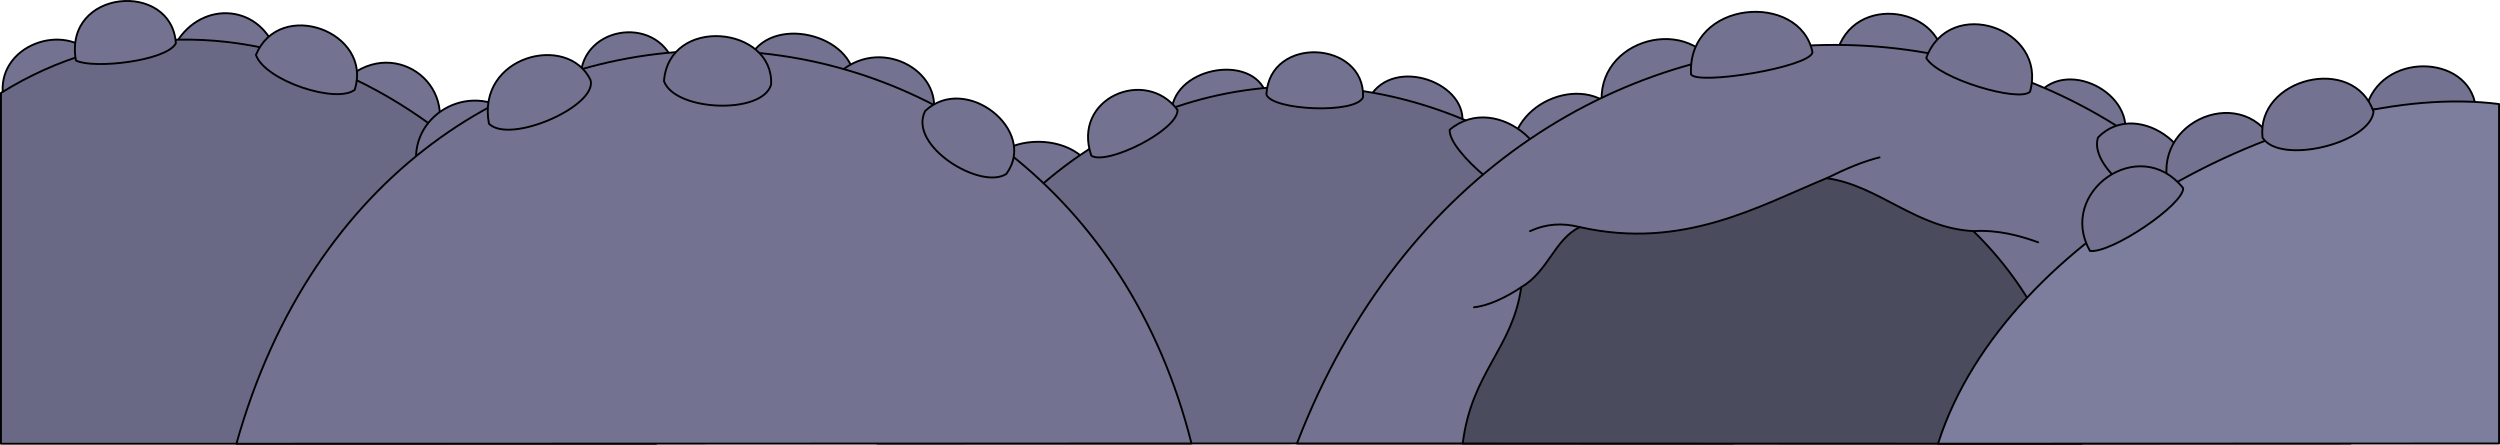
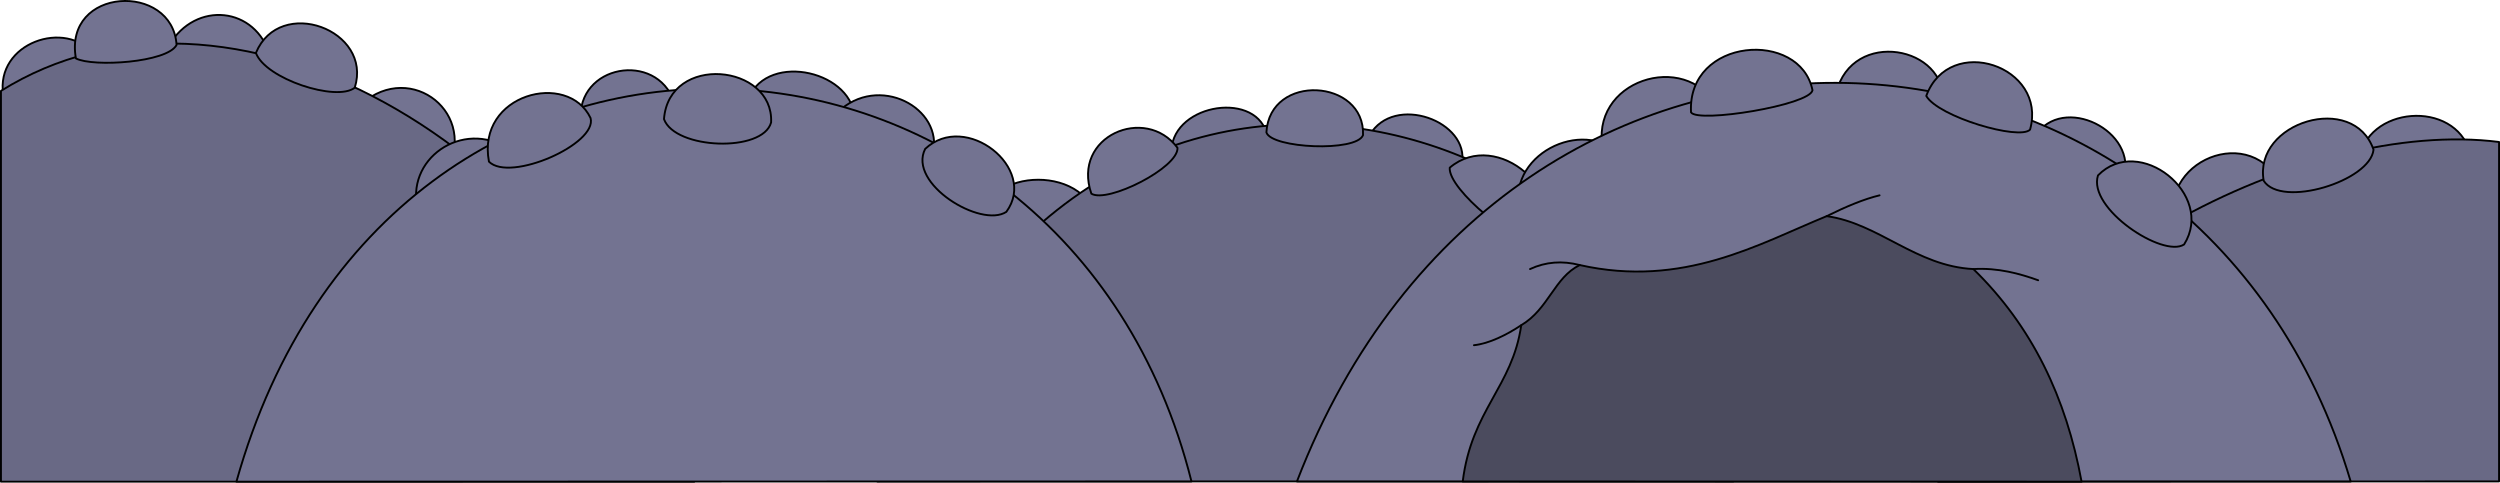
- <svg xmlns="http://www.w3.org/2000/svg" id="presence" viewBox="0 0 1312.72 233.5">
+ <svg xmlns="http://www.w3.org/2000/svg" id="presence" viewBox="0 0 1312.72 253.42">
  <defs>
    <style>
      .cls-1 {
        fill: #4b4b5e;
      }

-       .cls-1, .cls-2, .cls-3, .cls-4, .cls-5 {
+       .cls-1, .cls-2, .cls-3, .cls-4 {
        stroke: #000;
        stroke-linecap: round;
        stroke-linejoin: round;
      }

      .cls-2 {
        fill: #737391;
      }

      .cls-3 {
-         fill: #7d7d9e;
+         fill: #696985;
      }

      .cls-4 {
-         fill: #696985;
-       }
- 
-       .cls-5 {
        fill: none;
      }
    </style>
  </defs>
-   <path class="cls-2" d="m1.69,50.84C-2.47,23.6,34.64,10.84,49.62,29.89L1.69,50.84Z" />
-   <path class="cls-2" d="m145.4,28.57c-7.54-26.09-39.14-29.28-53.06-5.8l53.06,5.8Z" />
-   <path class="cls-2" d="m179.9,43.36c25.22-25.8,62.34.58,47.84,31.31l-47.84-31.31Z" />
-   <path class="cls-2" d="m353.87,33.34c-9.28-26.38-51.03-19.43-49,10.15l49-10.15Z" />
-   <path class="cls-2" d="m393.01,31.61c10.73-24.93,56.25-13.63,55.67,11.6l-55.67-11.6Z" />
-   <path class="cls-2" d="m439.69,39.14c21.46-20.88,55.96-2.32,50.16,21.75l-50.16-21.75Z" />
-   <path class="cls-2" d="m576.25,99.45c-1.68-33.87-61.04-32.23-60.31-1.74l60.31,1.74Z" />
-   <path class="cls-2" d="m664.97,49.58c-6.96-22.33-51.32-14.21-49.87,11.6l49.87-11.6Z" />
-   <path class="cls-2" d="m767.61,66.11c4.35-22.33-35.66-37.11-48.42-15.08l48.42,15.08Z" />
-   <path class="cls-2" d="m795.16,88.72c-8.7-31.6,33.34-51.32,52.19-31.6l-52.19,31.6Z" />
-   <path class="cls-2" d="m901.27,35.95c-15.95-29.57-67.56-13.92-59.44,23.49l59.44-23.49Z" />
-   <path class="cls-2" d="m964.19,28.71c8.41-33.92,58.57-24.35,55.96,5.51l-55.96-5.51Z" />
-   <path class="cls-2" d="m1070.02,49.58c15.95-20.01,55.38,1.45,44.07,26.96l-44.07-26.96Z" />
-   <path class="cls-2" d="m1299.94,56.06c-3.48-27.83-50.45-29.28-57.7,1.45l57.7-1.45Z" />
+   <path class="cls-2" d="m1.69,49.76C-2.47,22.52,34.64,9.76,49.62,28.81L1.69,49.76Z" />
+   <path class="cls-2" d="m141.9,29.49C134.36,3.4,102.76.21,88.84,23.69l53.06,5.8Z" />
+   <path class="cls-2" d="m187.69,56.62c25.22-25.8,62.34.58,47.84,31.31l-47.84-31.31Z" />
+   <path class="cls-2" d="m353.87,53.27c-9.28-26.38-51.03-19.43-49,10.15l49-10.15Z" />
+   <path class="cls-2" d="m393.01,51.53c10.73-24.93,56.25-13.63,55.67,11.6l-55.67-11.6Z" />
+   <path class="cls-2" d="m439.69,59.07c21.46-20.88,55.96-2.32,50.16,21.75l-50.16-21.75Z" />
+   <path class="cls-2" d="m576.25,119.38c-1.68-33.87-61.04-32.23-60.31-1.74l60.31,1.74Z" />
+   <path class="cls-2" d="m664.97,69.51c-6.96-22.33-51.32-14.21-49.87,11.6l49.87-11.6Z" />
+   <path class="cls-2" d="m767.61,86.03c4.35-22.33-35.66-37.11-48.42-15.08l48.42,15.08Z" />
+   <path class="cls-2" d="m901.27,55.88c-15.95-29.57-67.56-13.92-59.44,23.49l59.44-23.49Z" />
+   <path class="cls-2" d="m964.19,48.63c8.41-33.92,58.57-24.35,55.96,5.51l-55.96-5.51Z" />
+   <path class="cls-2" d="m1070.02,69.51c15.95-20.01,55.38,1.45,44.07,26.96l-44.07-26.96Z" />
+   <path class="cls-2" d="m1297.01,80.1c-7.95-28.12-54.94-24.59-58.46,4.78l58.46-4.78Z" />
+   <path class="cls-2" d="m1196.82,95.38c-17.17-31.65-68.47-8.66-53.15,28.86l53.15-28.86Z" />
  <g id="dullIndigoMediumDark">
-     <path class="cls-4" d="m.5,233V48.81c117.18-73.24,278.76.23,344.02,184.19H.5Z" />
-     <path class="cls-4" d="m460.67,232.89c100.72-290.28,405.57-206.35,449.51-.05l-449.51.05Z" />
+     <path class="cls-3" d="m1017.63,252.9c35.56-111.74,193.93-191.14,294.59-178.35v178.24s-294.59.11-294.59.11Z" />
+     <path class="cls-3" d="m.5,252.92V47.73c117.18-73.24,298.76,21.23,364.02,205.19H.5Z" />
+     <path class="cls-3" d="m460.67,252.82c100.72-290.28,405.57-206.35,449.51-.05l-449.51.05Z" />
  </g>
-   <path class="cls-2" d="m761.23,68.14c24.93-21.17,65.24,14.21,45.23,39.14-9.57,1.74-46.1-27.54-45.23-39.14Z" />
-   <path class="cls-2" d="m219.62,91.04c-7.54-27.25,23.2-48.71,47.55-32.76l-47.55,32.76Z" />
+   <path class="cls-2" d="m761.23,88.06c24.93-21.17,65.24,14.21,45.23,39.14-9.57,1.74-46.1-27.54-45.23-39.14Z" />
+   <path class="cls-2" d="m219.62,110.97c-7.54-27.25,23.2-48.71,47.55-32.76l-47.55,32.76Z" />
+   <path class="cls-2" d="m798.26,112.79c-8.7-31.6,33.34-51.32,52.19-31.6l-52.19,31.6Z" />
  <g id="dullIndigoMedium">
-     <path class="cls-2" d="m124.14,233c79.89-284.96,434.91-265.11,501.49-.13l-501.49.13Z" />
-     <path class="cls-2" d="m681.01,232.87c111.27-288.95,473.4-268.98,553.3,0h-553.3Z" />
+     <path class="cls-2" d="m124.14,252.92c79.89-284.96,434.91-265.11,501.49-.13l-501.49.13Z" />
+     <path class="cls-2" d="m681.01,252.79c111.27-288.95,473.4-268.98,553.3,0h-553.3Z" />
  </g>
-   <path id="dullIndigoDarkest" class="cls-1" d="m768.06,232.89c4.63-37.5,26.1-49.66,30.73-82.07,14.31-8.42,17.4-25.13,30.73-31.57,54.3,12.21,94.07-11.12,129.64-25.68,27.36,3.79,46.9,26.27,77.03,27.78,30.87,30.08,48.75,67.53,56.82,111.64l-324.94-.11Z" />
-   <path class="cls-2" d="m1101.62,72.2c21.46-22.04,61.76,9.86,45.23,36.24-11.02,7.25-50.74-18.85-45.23-36.24Z" />
-   <path class="cls-2" d="m1193.52,74.22c-17.17-31.65-68.47-8.66-53.15,28.86l53.15-28.86Z" />
-   <path id="dullIndigoMediumLight" class="cls-3" d="m1017.63,232.98c35.56-111.74,193.93-191.14,294.59-178.35v178.24s-294.59.11-294.59.11Z" />
-   <path class="cls-2" d="m92.34,22.77c-4.93,9.28-43.49,13.63-52.48,8.99-6.67-37.69,50.45-42.04,52.48-8.99Z" />
-   <path class="cls-2" d="m186.28,47.13c9.57-30.44-39.43-48.42-51.9-18.27,4.93,13.63,42.33,25.8,51.9,18.27Z" />
-   <path class="cls-2" d="m310.09,42.04c-11.89-24.93-60.02-12.76-53.35,22.91,11.02,11.02,57.12-9.28,53.35-22.91Z" />
-   <path class="cls-2" d="m348.65,42.62c2.61-34.5,57.7-28.99,56.25,1.74-4.35,15.95-50.45,14.21-56.25-1.74Z" />
-   <path class="cls-2" d="m485.79,58.28c21.17-20.01,59.44,10.15,42.62,33.05-13.34,8.7-51.9-14.79-42.62-33.05Z" />
-   <path class="cls-2" d="m618.29,57.7c-16.82-22.62-55.67-6.09-45.23,24.07,8.41,5.22,45.81-13.63,45.23-24.07Z" />
-   <path class="cls-2" d="m715.71,51.03c1.16-29.57-49-32.76-50.74-1.45,2.61,8.41,47.26,10.44,50.74,1.45Z" />
-   <path class="cls-2" d="m951.72,27.47c-6.38-31.89-65.82-27.83-63.79,11.6,3.57,5.78,62.39-3.77,63.79-11.6Z" />
-   <path class="cls-2" d="m1065.96,48.13c9.28-33.34-42.33-50.74-54.51-17.69,6.38,11.02,49,23.49,54.51,17.69Z" />
-   <path class="cls-2" d="m1146.35,98.77c.58,8.41-37.63,34.44-48.93,32.99-17.45-30.68,25.84-61.85,48.93-32.99Z" />
-   <path class="cls-2" d="m1188.03,72.3c-3.48-31.31,47.84-44.07,58.28-13.63-1.74,16.53-49,28.12-58.28,13.63Z" />
+   <path id="dullIndigoDarkest" class="cls-1" d="m768.06,252.82c4.63-37.5,26.1-49.66,30.73-82.07,14.31-8.42,17.4-25.13,30.73-31.57,54.3,12.21,94.07-11.12,129.64-25.68,27.36,3.79,46.9,26.27,77.03,27.78,30.87,30.08,48.75,67.53,56.82,111.64l-324.94-.11Z" />
+   <path class="cls-2" d="m1101.62,92.12c21.46-22.04,61.76,9.86,45.23,36.24-11.02,7.25-50.74-18.85-45.23-36.24Z" />
+   <path class="cls-2" d="m92.71,23.61c-4.93,9.28-43.86,11.71-52.85,7.07-6.67-37.69,50.82-40.12,52.85-7.07Z" />
+   <path class="cls-2" d="m186.28,46.05c9.57-30.44-39.43-48.42-51.9-18.27,4.93,13.63,42.33,25.8,51.9,18.27Z" />
+   <path class="cls-2" d="m310.09,61.97c-11.89-24.93-60.02-12.76-53.35,22.91,11.02,11.02,57.12-9.28,53.35-22.91Z" />
+   <path class="cls-2" d="m348.65,62.55c2.61-34.5,57.7-28.99,56.25,1.74-4.35,15.95-50.45,14.21-56.25-1.74Z" />
+   <path class="cls-2" d="m485.79,78.2c21.17-20.01,59.44,10.15,42.62,33.05-13.34,8.7-51.9-14.79-42.62-33.05Z" />
+   <path class="cls-2" d="m618.29,77.62c-16.82-22.62-55.67-6.09-45.23,24.07,8.41,5.22,45.81-13.63,45.23-24.07Z" />
+   <path class="cls-2" d="m715.71,70.96c1.16-29.57-49-32.76-50.74-1.45,2.61,8.41,47.26,10.44,50.74,1.45Z" />
+   <path class="cls-2" d="m951.72,47.39c-6.38-31.89-65.82-27.83-63.79,11.6,3.57,5.78,62.39-3.77,63.79-11.6Z" />
+   <path class="cls-2" d="m1065.96,68.06c9.28-33.34-42.33-50.74-54.51-17.69,6.38,11.02,49,23.49,54.51,17.69Z" />
+   <path class="cls-2" d="m1188.64,94.92c-5.46-30.82,47.23-46.76,57.67-16.32-1.74,16.53-48.39,30.82-57.67,16.32Z" />
  <g id="caveFoldLine">
-     <path class="cls-5" d="m798.79,150.83c-7.58,5.05-16.84,9.68-24.83,10.52" />
-     <path class="cls-5" d="m829.51,119.26c-9.21-2.38-17.92-1.7-26.1,2.1" />
-     <path class="cls-5" d="m959.15,93.58c10.21-5.05,19.67-9,27.78-10.94" />
-     <path class="cls-5" d="m1036.18,121.36c12.9-.79,24.41,2.42,34.02,5.87" />
+     <path class="cls-4" d="m798.79,170.75c-7.58,5.05-16.84,9.68-24.83,10.52" />
+     <path class="cls-4" d="m829.51,139.18c-9.21-2.38-17.92-1.7-26.1,2.1" />
+     <path class="cls-4" d="m959.15,113.51c10.21-5.05,19.67-9,27.78-10.94" />
+     <path class="cls-4" d="m1036.18,141.29c12.9-.79,24.41,2.42,34.02,5.87" />
  </g>
</svg>
